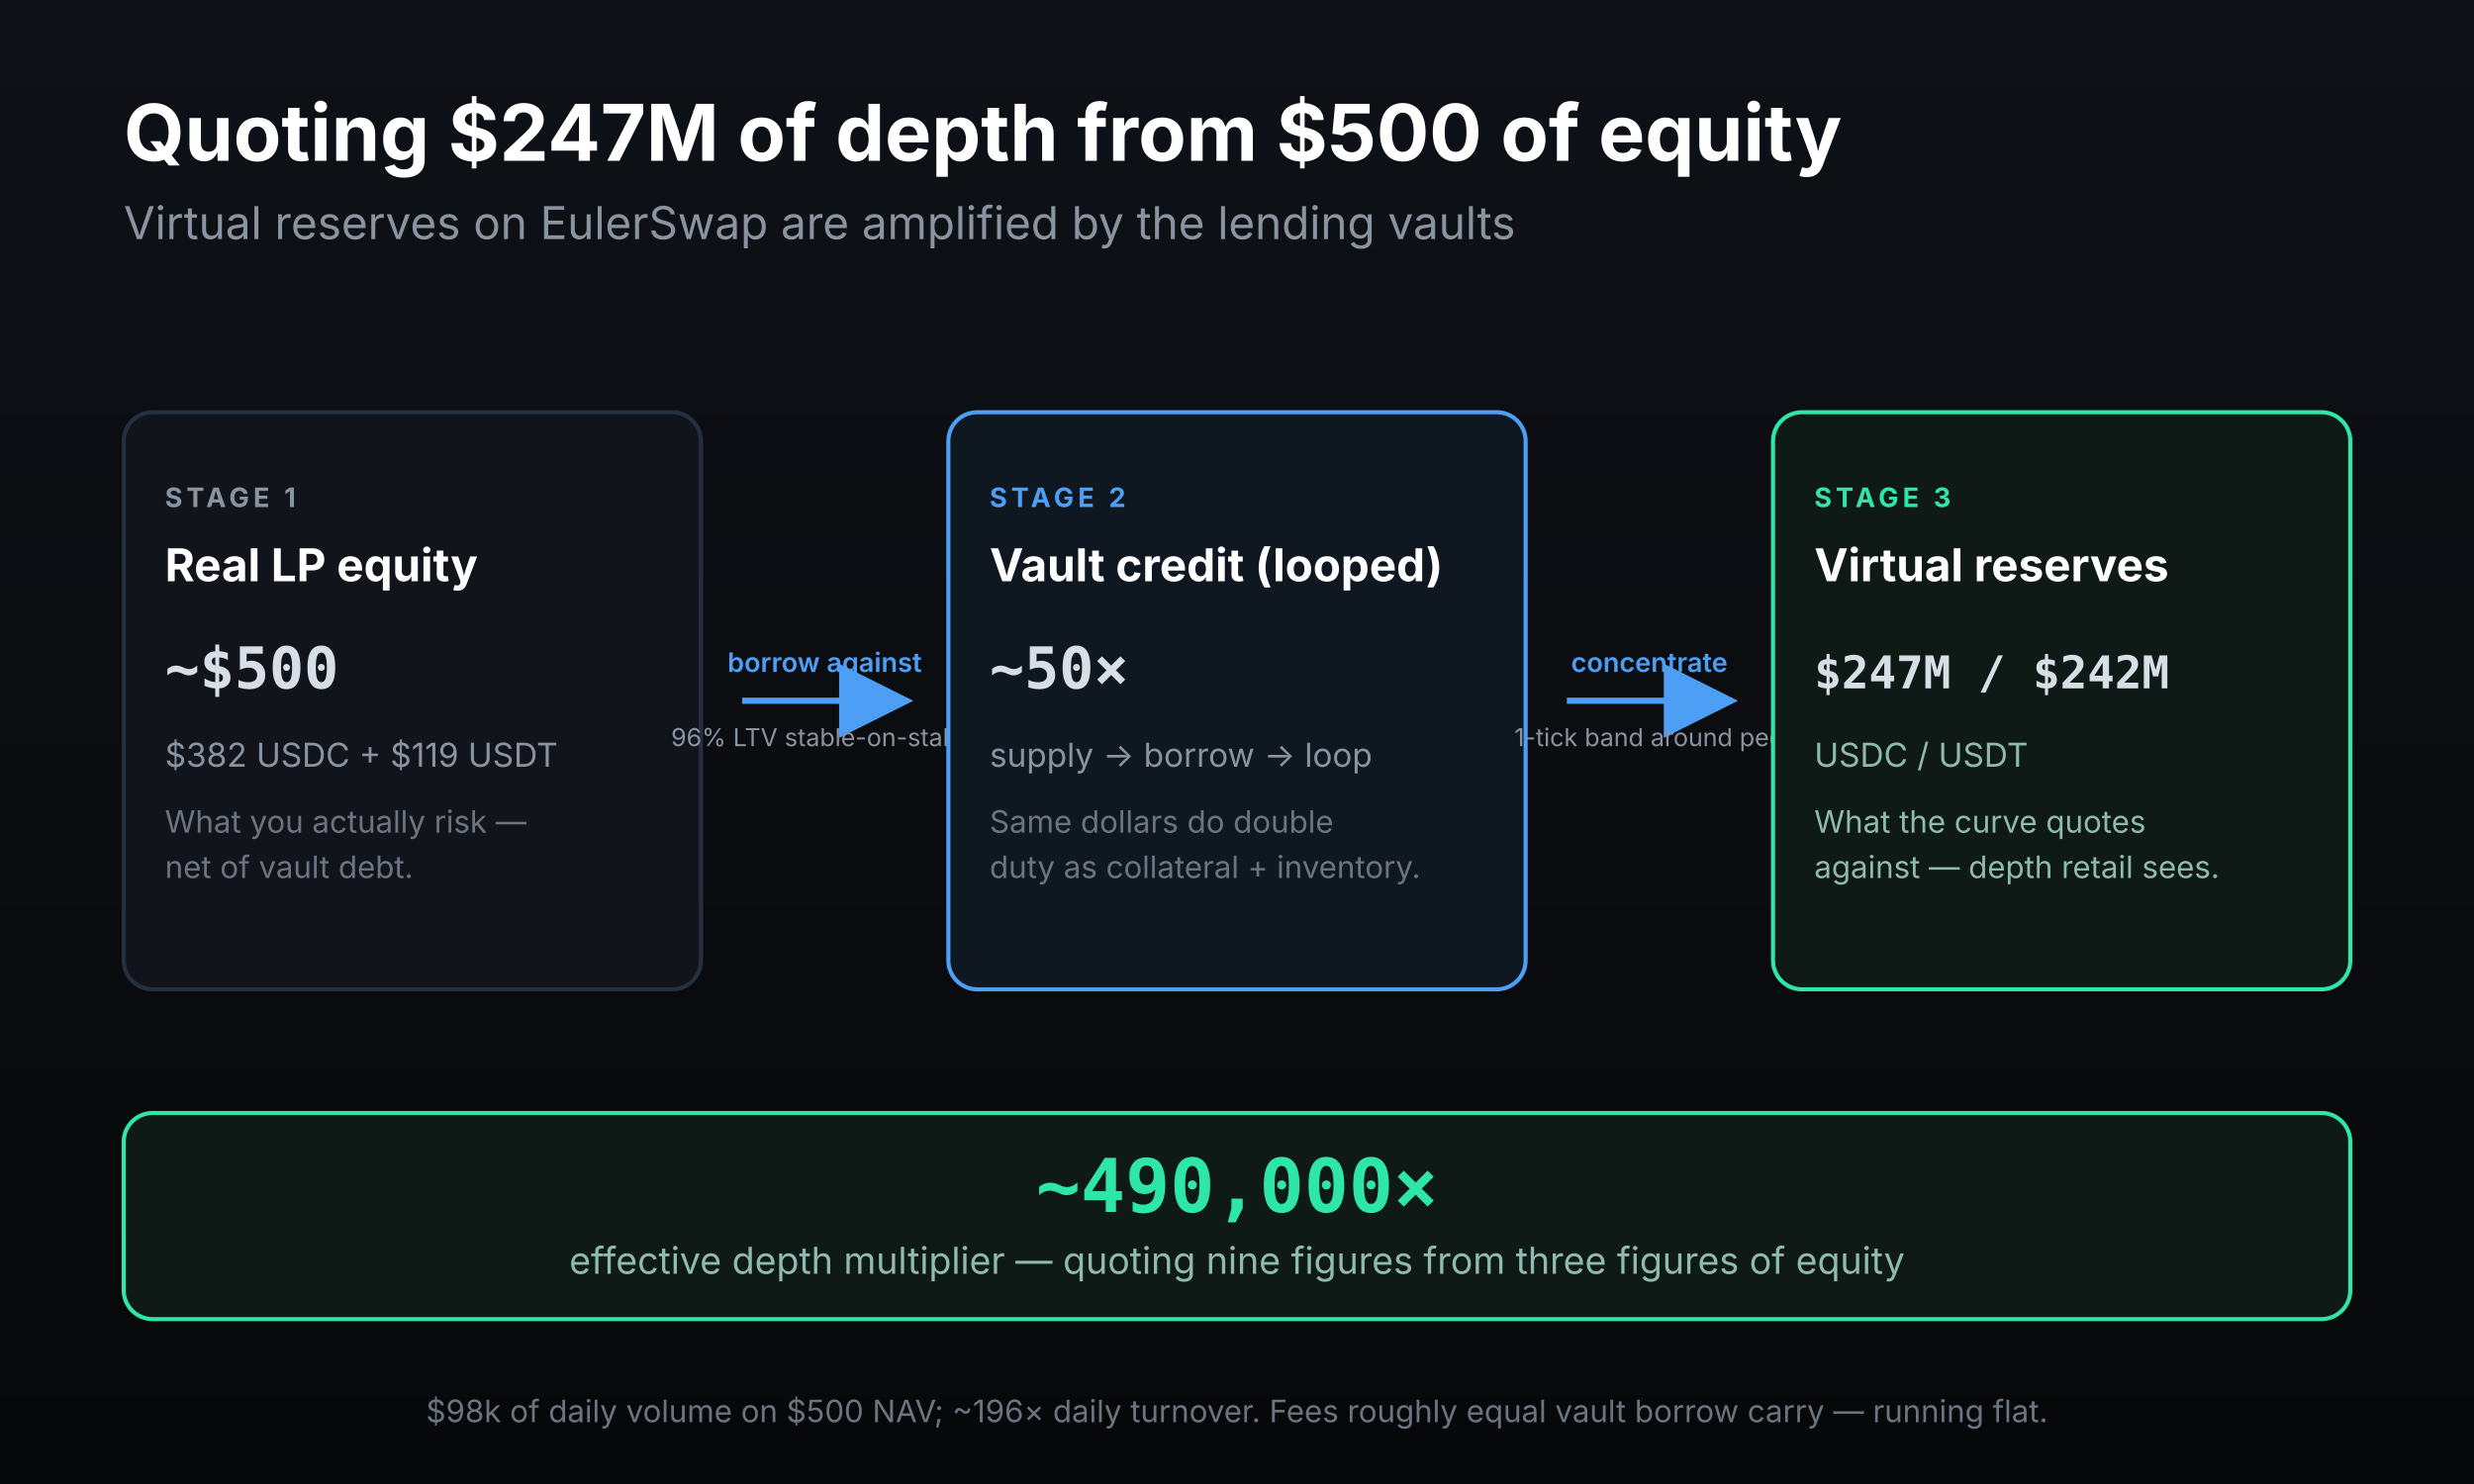
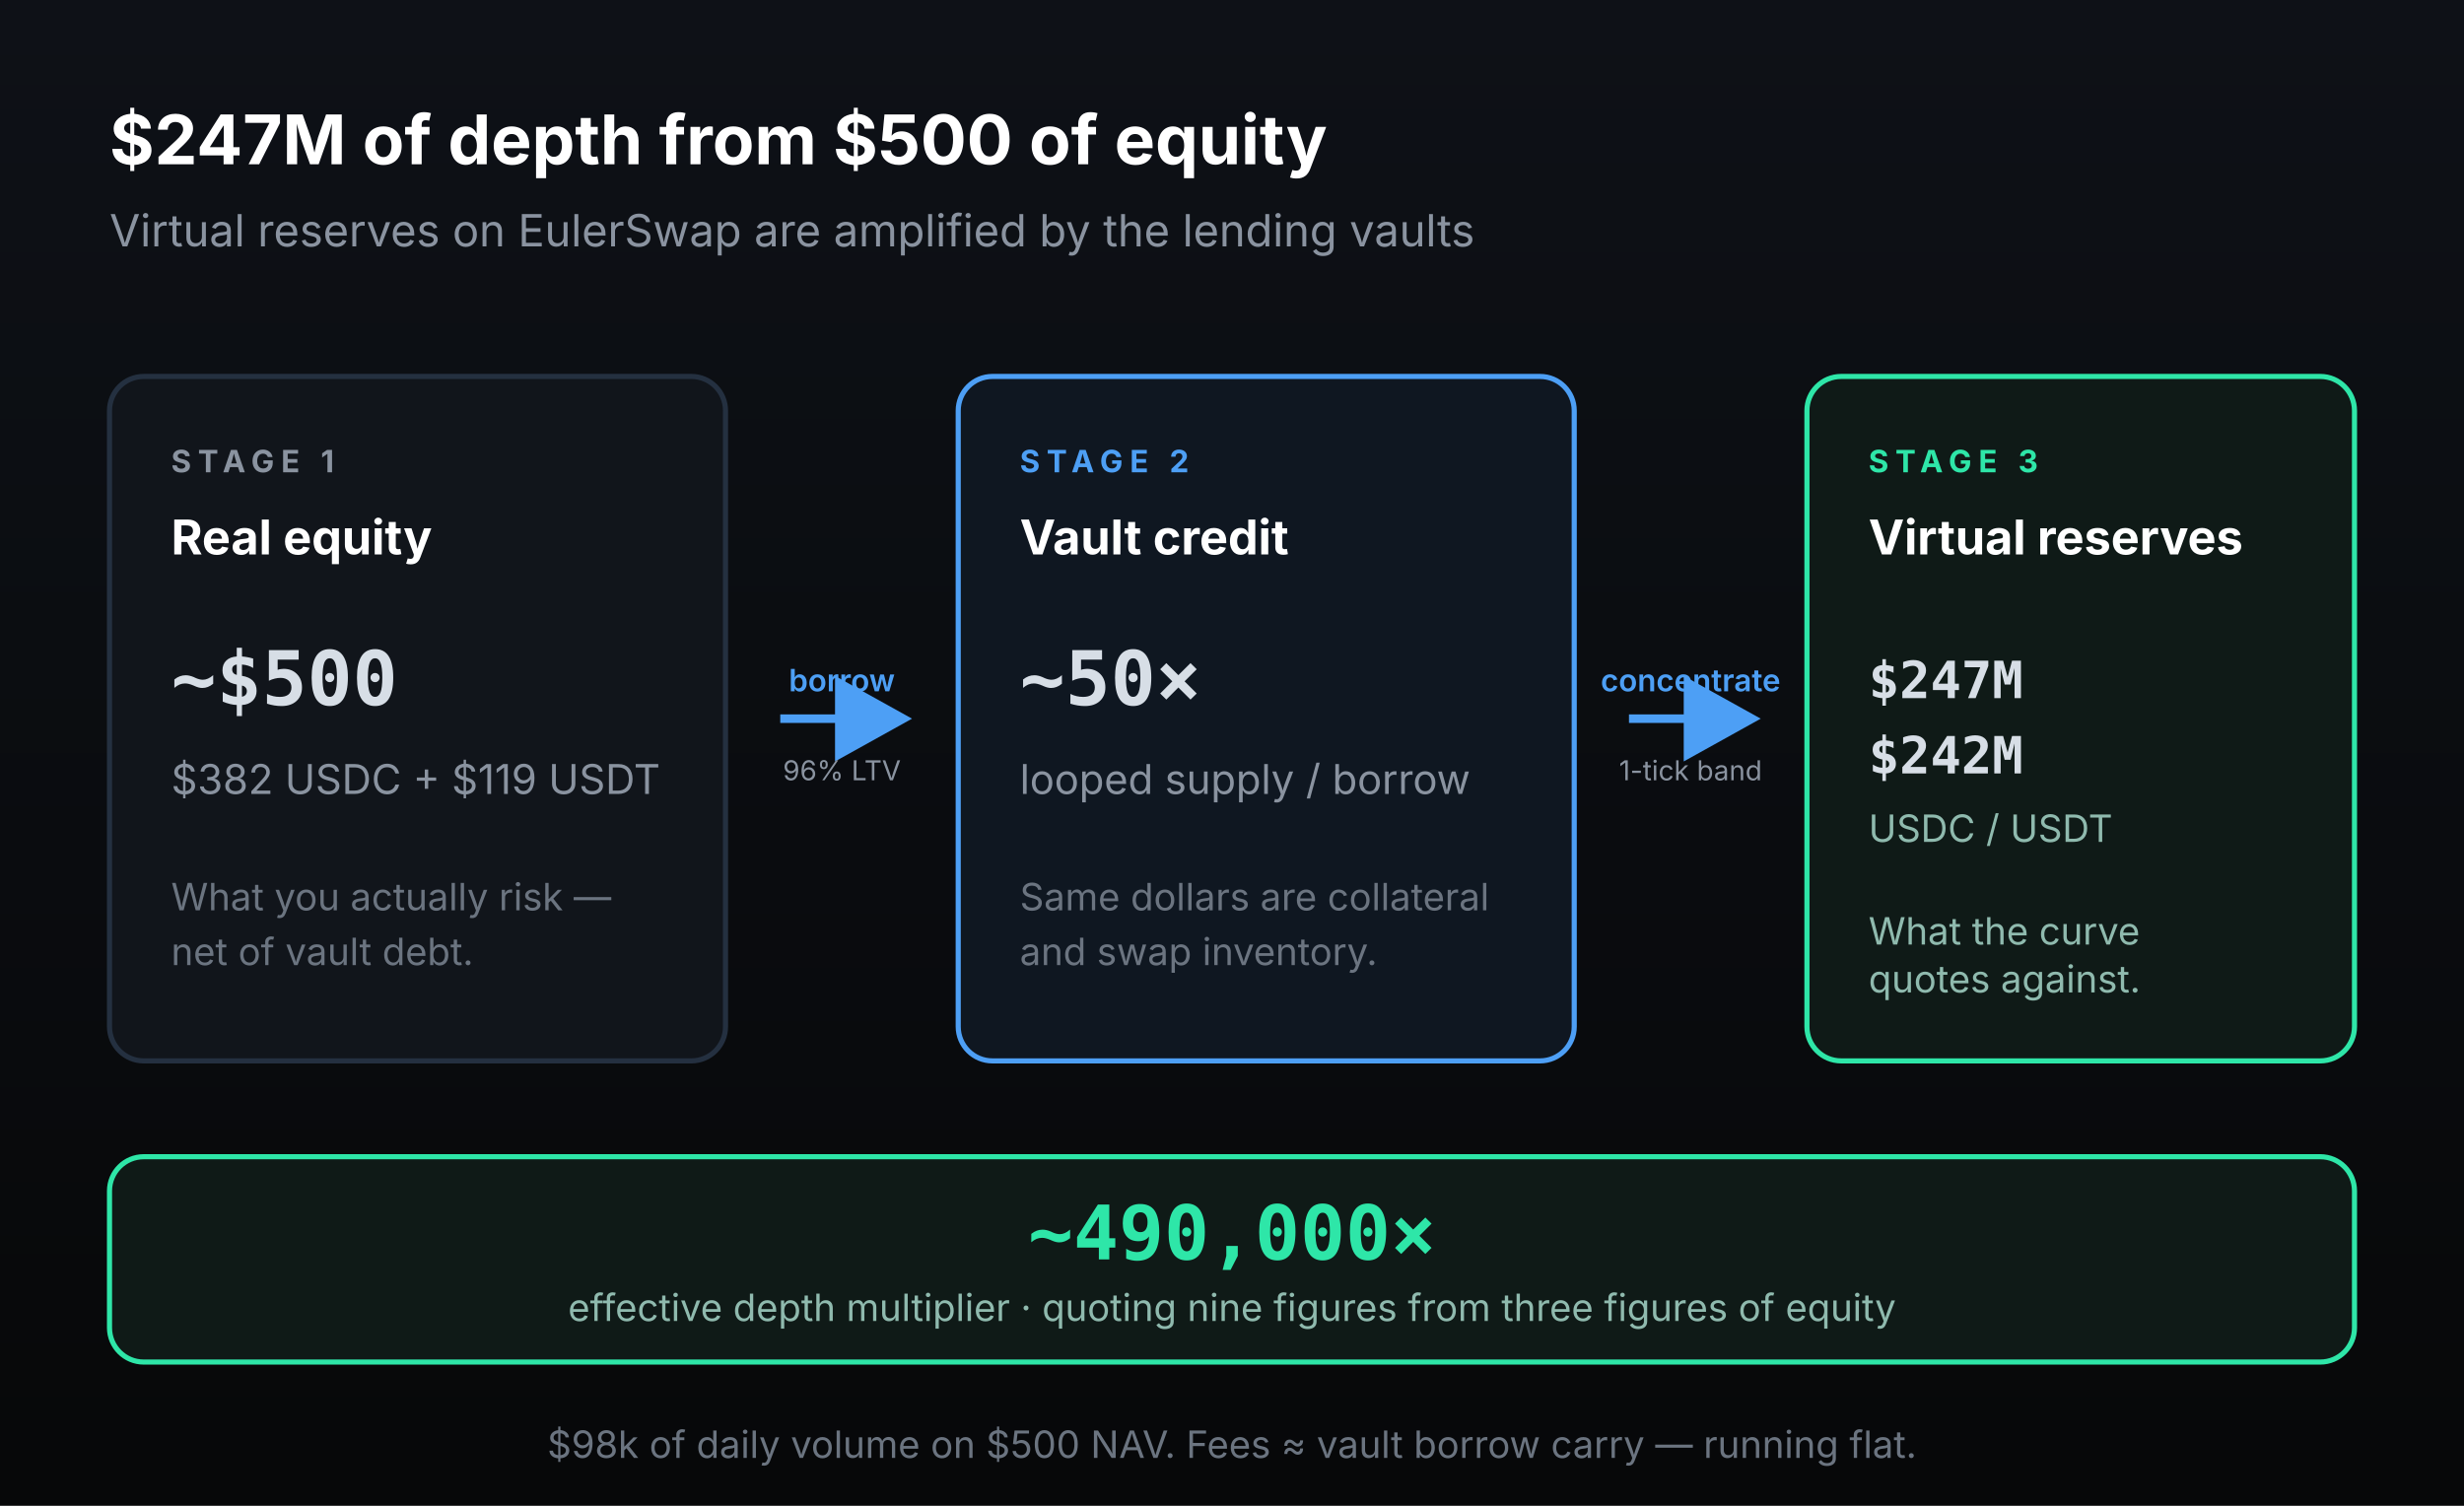
- <svg xmlns="http://www.w3.org/2000/svg" width="1200" height="720" viewBox="0 0 1200 720" font-family="Inter, system-ui, -apple-system, Segoe UI, sans-serif">
+ <svg xmlns="http://www.w3.org/2000/svg" width="720" height="440" viewBox="0 0 720 440" font-family="Inter, system-ui, -apple-system, Segoe UI, sans-serif">
  <defs>
    <linearGradient id="bg" x1="0" y1="0" x2="0" y2="1">
      <stop offset="0" stop-color="#0E1117" />
      <stop offset="1" stop-color="#070809" />
    </linearGradient>
-     <marker id="ar" markerWidth="14" markerHeight="14" refX="11" refY="6" orient="auto">
-       <path d="M0,0 L12,6 L0,12 z" fill="#4D9FF5" />
+     <marker id="ar" markerWidth="10" markerHeight="10" refX="8" refY="5" orient="auto">
+       <path d="M0,0 L9,5 L0,10 z" fill="#4D9FF5" />
    </marker>
  </defs>
-   <rect width="1200" height="720" fill="url(#bg)" />
-   <text x="60" y="78" fill="#FFFFFF" font-size="38" font-weight="700">Quoting $247M of depth from $500 of equity</text>
-   <text x="60" y="116" fill="#8A93A0" font-size="22">Virtual reserves on EulerSwap are amplified by the lending vaults</text>
-   <rect x="60" y="200" width="280" height="280" rx="14" fill="#11151B" stroke="#243040" stroke-width="2" />
-   <text x="80" y="246" fill="#8A93A0" font-size="13" letter-spacing="2" font-weight="700">STAGE 1</text>
-   <text x="80" y="282" fill="#FFFFFF" font-size="22" font-weight="700">Real LP equity</text>
-   <text x="80" y="334" fill="#D7DEE6" font-size="28" font-weight="700" font-family="ui-monospace, monospace">~$500</text>
-   <text x="80" y="372" fill="#8A93A0" font-size="16">$382 USDC + $119 USDT</text>
-   <text x="80" y="404" fill="#6B7480" font-size="15">What you actually risk —</text>
-   <text x="80" y="426" fill="#6B7480" font-size="15">net of vault debt.</text>
-   <g transform="translate(360, 340)">
-     <line x1="0" y1="0" x2="80" y2="0" stroke="#4D9FF5" stroke-width="3" marker-end="url(#ar)" />
-     <text x="40" y="-14" fill="#4D9FF5" font-size="13" text-anchor="middle" font-weight="600">borrow against</text>
-     <text x="40" y="22" fill="#8A93A0" font-size="12" text-anchor="middle">96% LTV stable-on-stable</text>
+   <rect width="720" height="440" fill="url(#bg)" />
+   <text x="32" y="48" fill="#FFFFFF" font-size="20" font-weight="700">$247M of depth from $500 of equity</text>
+   <text x="32" y="72" fill="#8A93A0" font-size="13">Virtual reserves on EulerSwap are amplified by the lending vaults</text>
+   <rect x="32" y="110" width="180" height="200" rx="10" fill="#11151B" stroke="#243040" stroke-width="1.5" />
+   <text x="50" y="138" fill="#8A93A0" font-size="9" letter-spacing="2" font-weight="700">STAGE 1</text>
+   <text x="50" y="162" fill="#FFFFFF" font-size="14" font-weight="700">Real equity</text>
+   <text x="50" y="206" fill="#D7DEE6" font-size="22" font-weight="700" font-family="ui-monospace, monospace">~$500</text>
+   <text x="50" y="232" fill="#8A93A0" font-size="12">$382 USDC + $119 USDT</text>
+   <text x="50" y="266" fill="#6B7480" font-size="11">What you actually risk —</text>
+   <text x="50" y="282" fill="#6B7480" font-size="11">net of vault debt.</text>
+   <g transform="translate(228, 210)">
+     <line x1="0" y1="0" x2="36" y2="0" stroke="#4D9FF5" stroke-width="2.5" marker-end="url(#ar)" />
+     <text x="18" y="-8" fill="#4D9FF5" font-size="9" text-anchor="middle" font-weight="600">borrow</text>
+     <text x="18" y="18" fill="#8A93A0" font-size="8" text-anchor="middle">96% LTV</text>
  </g>
-   <rect x="460" y="200" width="280" height="280" rx="14" fill="#0F1721" stroke="#4D9FF5" stroke-width="2" />
-   <text x="480" y="246" fill="#4D9FF5" font-size="13" letter-spacing="2" font-weight="700">STAGE 2</text>
-   <text x="480" y="282" fill="#FFFFFF" font-size="22" font-weight="700">Vault credit (looped)</text>
-   <text x="480" y="334" fill="#D7DEE6" font-size="28" font-weight="700" font-family="ui-monospace, monospace">~50×</text>
-   <text x="480" y="372" fill="#8A93A0" font-size="16">supply → borrow → loop</text>
-   <text x="480" y="404" fill="#6B7480" font-size="15">Same dollars do double</text>
-   <text x="480" y="426" fill="#6B7480" font-size="15">duty as collateral + inventory.</text>
-   <g transform="translate(760, 340)">
-     <line x1="0" y1="0" x2="80" y2="0" stroke="#4D9FF5" stroke-width="3" marker-end="url(#ar)" />
-     <text x="40" y="-14" fill="#4D9FF5" font-size="13" text-anchor="middle" font-weight="600">concentrate</text>
-     <text x="40" y="22" fill="#8A93A0" font-size="12" text-anchor="middle">1-tick band around peg</text>
+   <rect x="280" y="110" width="180" height="200" rx="10" fill="#0F1721" stroke="#4D9FF5" stroke-width="1.5" />
+   <text x="298" y="138" fill="#4D9FF5" font-size="9" letter-spacing="2" font-weight="700">STAGE 2</text>
+   <text x="298" y="162" fill="#FFFFFF" font-size="14" font-weight="700">Vault credit</text>
+   <text x="298" y="206" fill="#D7DEE6" font-size="22" font-weight="700" font-family="ui-monospace, monospace">~50×</text>
+   <text x="298" y="232" fill="#8A93A0" font-size="12">looped supply / borrow</text>
+   <text x="298" y="266" fill="#6B7480" font-size="11">Same dollars are collateral</text>
+   <text x="298" y="282" fill="#6B7480" font-size="11">and swap inventory.</text>
+   <g transform="translate(476, 210)">
+     <line x1="0" y1="0" x2="36" y2="0" stroke="#4D9FF5" stroke-width="2.5" marker-end="url(#ar)" />
+     <text x="18" y="-8" fill="#4D9FF5" font-size="9" text-anchor="middle" font-weight="600">concentrate</text>
+     <text x="18" y="18" fill="#8A93A0" font-size="8" text-anchor="middle">1-tick band</text>
  </g>
-   <rect x="860" y="200" width="280" height="280" rx="14" fill="#0F1A17" stroke="#2EE6A8" stroke-width="2" />
-   <text x="880" y="246" fill="#2EE6A8" font-size="13" letter-spacing="2" font-weight="700">STAGE 3</text>
-   <text x="880" y="282" fill="#FFFFFF" font-size="22" font-weight="700">Virtual reserves</text>
-   <text x="880" y="334" fill="#D7DEE6" font-size="22" font-weight="700" font-family="ui-monospace, monospace">$247M / $242M</text>
-   <text x="880" y="372" fill="#8FBAAE" font-size="16">USDC / USDT</text>
-   <text x="880" y="404" fill="#8FBAAE" font-size="15">What the curve quotes</text>
-   <text x="880" y="426" fill="#8FBAAE" font-size="15">against — depth retail sees.</text>
-   <rect x="60" y="540" width="1080" height="100" rx="14" fill="#0F1A17" stroke="#2EE6A8" stroke-width="2" />
-   <text x="600" y="588" fill="#2EE6A8" font-size="36" font-weight="700" text-anchor="middle" font-family="ui-monospace, monospace">~490,000×</text>
-   <text x="600" y="618" fill="#8FBAAE" font-size="18" text-anchor="middle">effective depth multiplier — quoting nine figures from three figures of equity</text>
-   <text x="600" y="690" fill="#6B7480" font-size="15" text-anchor="middle">$98k of daily volume on $500 NAV; ~196× daily turnover. Fees roughly equal vault borrow carry — running flat.</text>
+   <rect x="528" y="110" width="160" height="200" rx="10" fill="#0F1A17" stroke="#2EE6A8" stroke-width="1.5" />
+   <text x="546" y="138" fill="#2EE6A8" font-size="9" letter-spacing="2" font-weight="700">STAGE 3</text>
+   <text x="546" y="162" fill="#FFFFFF" font-size="14" font-weight="700">Virtual reserves</text>
+   <text x="546" y="204" fill="#D7DEE6" font-size="15" font-weight="700" font-family="ui-monospace, monospace">$247M</text>
+   <text x="546" y="226" fill="#D7DEE6" font-size="15" font-weight="700" font-family="ui-monospace, monospace">$242M</text>
+   <text x="546" y="246" fill="#8FBAAE" font-size="11">USDC / USDT</text>
+   <text x="546" y="276" fill="#8FBAAE" font-size="11">What the curve</text>
+   <text x="546" y="290" fill="#8FBAAE" font-size="11">quotes against.</text>
+   <rect x="32" y="338" width="656" height="60" rx="10" fill="#0F1A17" stroke="#2EE6A8" stroke-width="1.5" />
+   <text x="360" y="368" fill="#2EE6A8" font-size="22" font-weight="700" text-anchor="middle" font-family="ui-monospace, monospace">~490,000×</text>
+   <text x="360" y="386" fill="#8FBAAE" font-size="11" text-anchor="middle">effective depth multiplier · quoting nine figures from three figures of equity</text>
+   <text x="360" y="426" fill="#6B7480" font-size="11" text-anchor="middle">$98k of daily volume on $500 NAV. Fees ≈ vault borrow carry — running flat.</text>
</svg>
